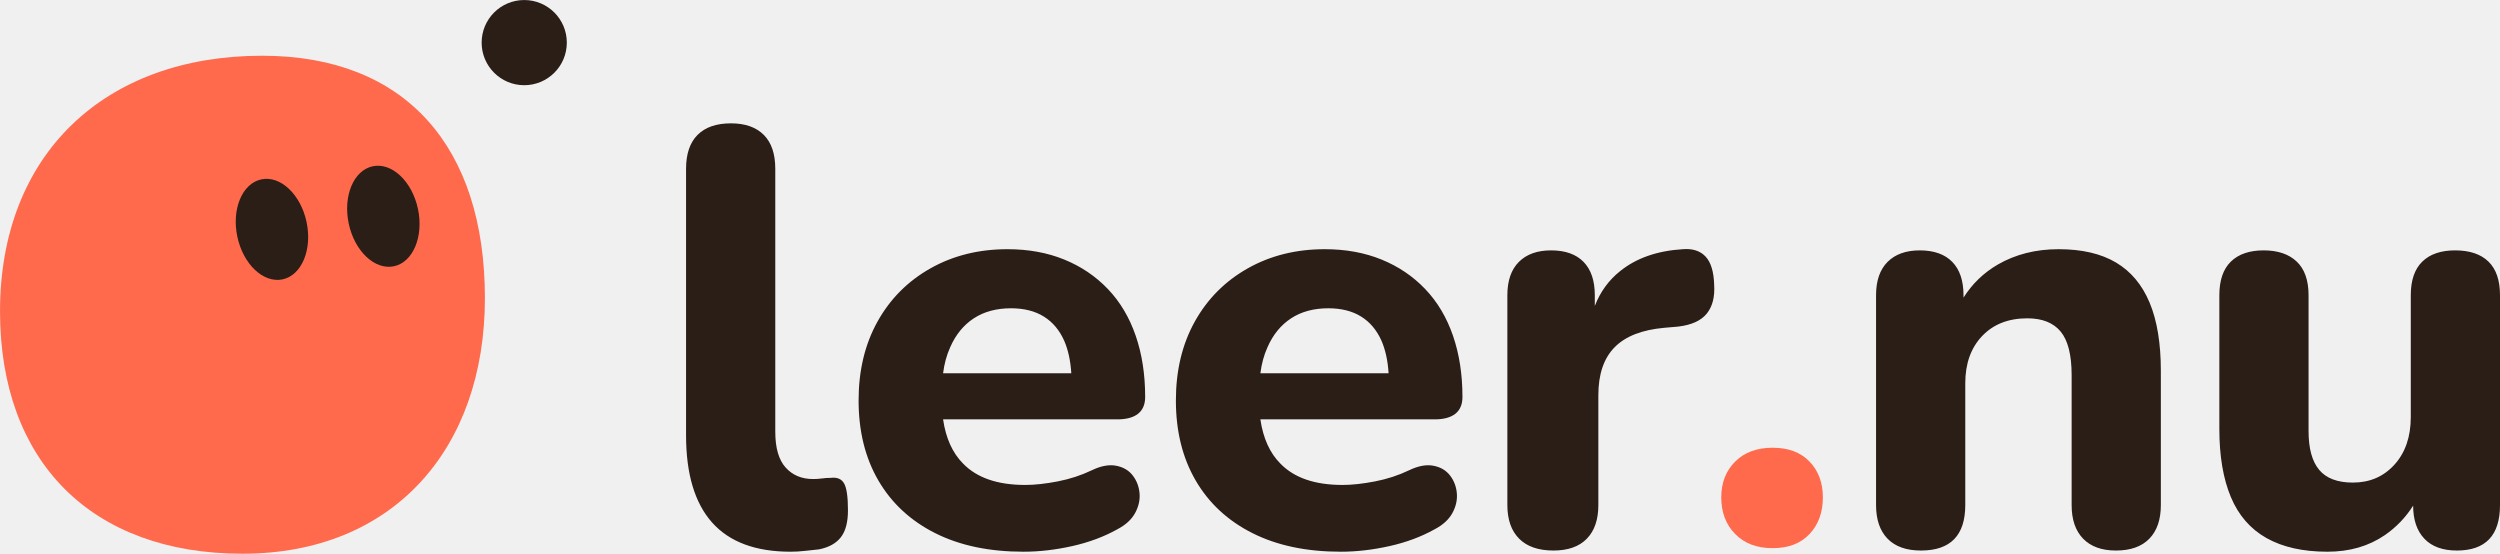
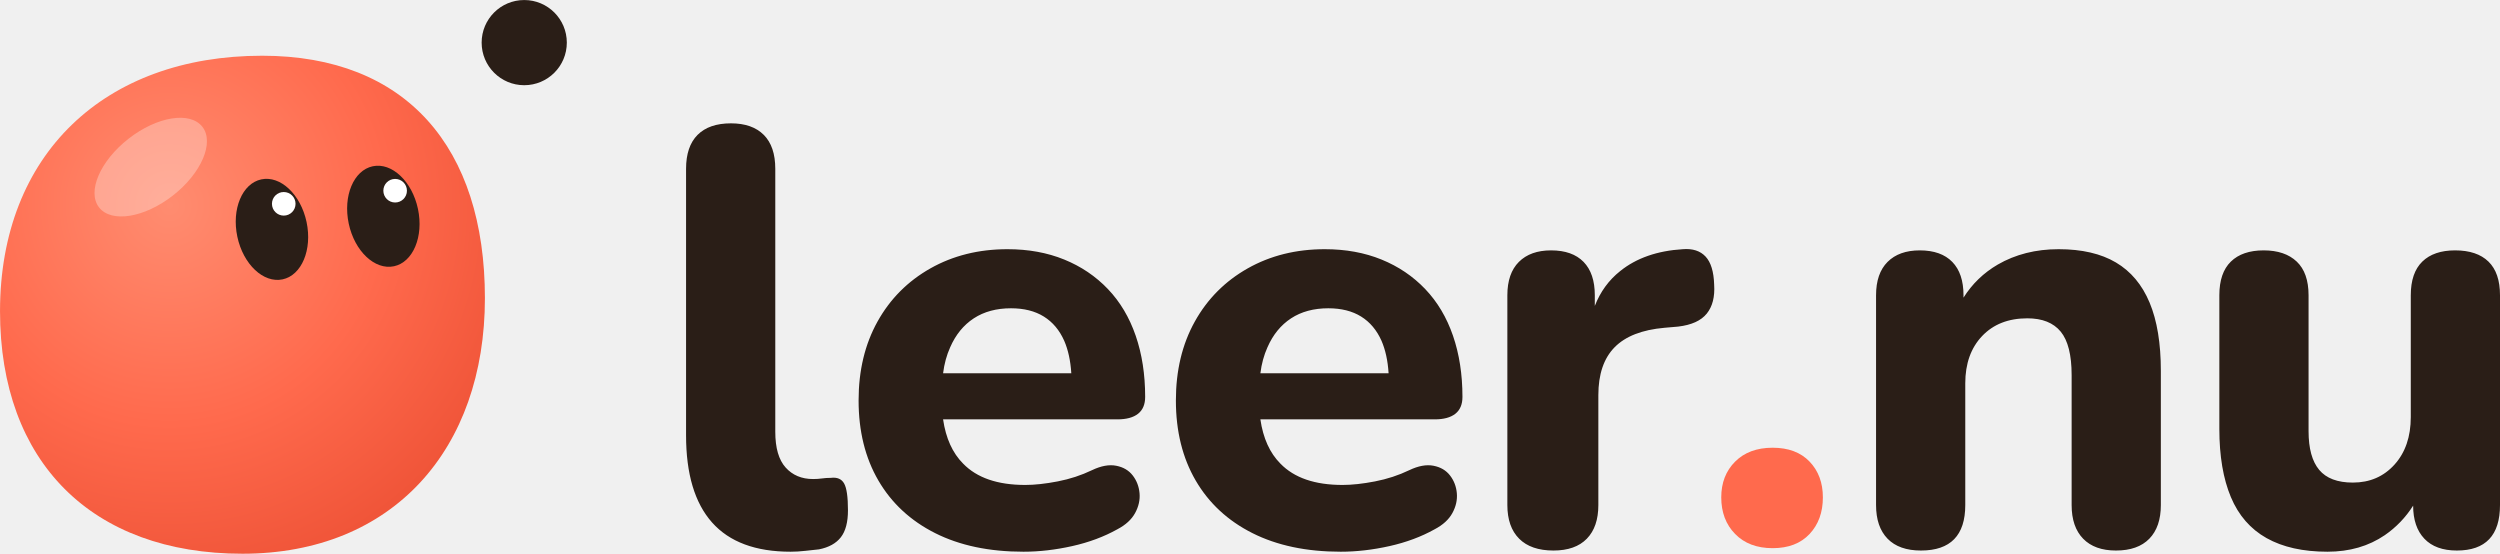
<svg xmlns="http://www.w3.org/2000/svg" viewBox="0 -922.75 4231.13 936.75" role="img" aria-label="leer.nu">
  <g transform="translate(-66.51 -1028.06) scale(11.09)">
-     <path d="M46 18C68 18 80 32 80 55C80 78 66 94 43 94C20 94 6 80 6 57C6 33 22 18 46 18Z" fill="#FF6A4D" />
-     <path d="M52.782 43.377A5.4 7.8 -12 1 0 42.218 45.623A5.4 7.8 -12 1 0 52.782 43.377ZM69.782 41.377A5.4 7.8 -12 1 0 59.218 43.623A5.4 7.8 -12 1 0 69.782 41.377Z" fill="#2A1E17" />
-     <path d="M79.5 16A6.5 6.5 0 1 0 92.5 16A6.5 6.5 0 1 0 79.5 16Z" fill="#2A1E17" />
+     <defs>
+       <radialGradient id="lg1" cx="35%" cy="30%" r="80%">
+         <stop offset="0" stop-color="#FF8C70" />
+         <stop offset=".55" stop-color="#FF6A4D" />
+         <stop offset="1" stop-color="#EE5236" />
+       </radialGradient>
+     </defs>
+     <path d="M46 18C68 18 80 32 80 55C80 78 66 94 43 94C20 94 6 80 6 57C6 33 22 18 46 18Z" fill="url(#lg1)" />
+     <ellipse cx="29" cy="35" rx="10" ry="5.5" transform="rotate(-38 29 35)" fill="#fff" opacity=".3" />
+     <g class="eyes">
+       <ellipse cx="47.5" cy="44.5" rx="5.4" ry="7.8" transform="rotate(-12 47.5 44.5)" fill="#2A1E17" />
+       <ellipse cx="64.5" cy="42.5" rx="5.4" ry="7.8" transform="rotate(-12 64.5 42.5)" fill="#2A1E17" />
+       <circle cx="49.3" cy="40.6" r="1.8" fill="#fff" />
+       <circle cx="66.3" cy="38.6" r="1.8" fill="#fff" />
+     </g>
+     <circle class="tdot" cx="86" cy="16" r="6.5" fill="#2A1E17" />
  </g>
  <g transform="translate(1161.13 0)">
    <path d="M177 11Q88 11 44.0 -38.5Q0 -88 0 -186V-637Q0 -675 19.5 -694.5Q39 -714 76 -714Q112 -714 131.5 -694.5Q151 -675 151 -637V-192Q151 -151 168.5 -131.5Q186 -112 215 -112Q223 -112 230.0 -113.0Q237 -114 245 -114Q261 -116 267.5 -104.5Q274 -93 274 -59Q274 -29 262.0 -13.5Q250 2 225 7Q215 8 202.0 9.5Q189 11 177 11ZM571 11Q484 11 421.5 -20.5Q359 -52 325.5 -109.5Q292 -167 292 -245Q292 -321 324.0 -378.5Q356 -436 413.5 -468.5Q471 -501 544 -501Q597 -501 640.0 -483.5Q683 -466 714.0 -433.5Q745 -401 761.0 -354.5Q777 -308 777 -251Q777 -232 765.0 -222.5Q753 -213 730 -213H435Q442 -165 469 -138Q504 -102 574 -102Q598 -102 629.0 -108.0Q660 -114 687 -127Q710 -138 728.0 -134.5Q746 -131 756.0 -118.0Q766 -105 767.5 -88.0Q769 -71 760.0 -54.5Q751 -38 730 -27Q696 -8 653.5 1.5Q611 11 571 11ZM435 -291H652Q650 -323 640 -346Q628 -373 605.5 -387.0Q583 -401 550 -401Q513 -401 487.0 -384.0Q461 -367 447 -335Q438 -315 435 -291ZM1108 11Q1021 11 958.5 -20.5Q896 -52 862.5 -109.5Q829 -167 829 -245Q829 -321 861.0 -378.5Q893 -436 950.5 -468.5Q1008 -501 1081 -501Q1134 -501 1177.0 -483.5Q1220 -466 1251.0 -433.5Q1282 -401 1298.0 -354.5Q1314 -308 1314 -251Q1314 -232 1302.0 -222.5Q1290 -213 1267 -213H972Q979 -165 1006 -138Q1041 -102 1111 -102Q1135 -102 1166.0 -108.0Q1197 -114 1224 -127Q1247 -138 1265.0 -134.5Q1283 -131 1293.0 -118.0Q1303 -105 1304.5 -88.0Q1306 -71 1297.0 -54.5Q1288 -38 1267 -27Q1233 -8 1190.5 1.5Q1148 11 1108 11ZM972 -291H1189Q1187 -323 1177 -346Q1165 -373 1142.5 -387.0Q1120 -401 1087 -401Q1050 -401 1024.0 -384.0Q998 -367 984 -335Q975 -315 972 -291ZM1468 9Q1430 9 1410.0 -11.0Q1390 -31 1390 -68V-423Q1390 -460 1409.5 -479.5Q1429 -499 1464 -499Q1500 -499 1519.0 -479.5Q1538 -460 1538 -423V-405Q1552 -441 1581 -464Q1622 -497 1687 -501Q1712 -503 1725.5 -488.5Q1739 -474 1740 -441Q1742 -410 1727.5 -392.0Q1713 -374 1679 -370L1656 -368Q1599 -363 1571.5 -335.0Q1544 -307 1544 -254V-68Q1544 -31 1524.5 -11.0Q1505 9 1468 9ZM2090 9Q2053 9 2033.5 -11.0Q2014 -31 2014 -68V-423Q2014 -460 2033.5 -479.5Q2053 -499 2088 -499Q2124 -499 2143.0 -479.5Q2162 -460 2162 -423V-419Q2184 -454 2220 -475Q2265 -501 2323 -501Q2382 -501 2420.0 -478.5Q2458 -456 2477.0 -410.5Q2496 -365 2496 -295V-68Q2496 -31 2476.5 -11.0Q2457 9 2420 9Q2384 9 2364.5 -11.0Q2345 -31 2345 -68V-288Q2345 -339 2326.5 -361.5Q2308 -384 2270 -384Q2222 -384 2193.5 -354.0Q2165 -324 2165 -274V-68Q2165 9 2090 9ZM2778 11Q2716 11 2675.0 -12.0Q2634 -35 2614.5 -81.5Q2595 -128 2595 -197V-423Q2595 -461 2614.5 -480.0Q2634 -499 2670.0 -499.0Q2706 -499 2726.0 -480.0Q2746 -461 2746 -423V-193Q2746 -149 2764.0 -127.5Q2782 -106 2821 -106Q2864 -106 2891.5 -136.5Q2919 -167 2919 -217V-423Q2919 -461 2938.5 -480.0Q2958 -499 2994 -499Q3031 -499 3050.5 -480.0Q3070 -461 3070 -423V-68Q3070 9 2997 9Q2961 9 2942 -11Q2923 -31 2923 -67Q2904 -37 2875 -17Q2834 11 2778 11Z" fill="#2A1E17" />
-     <path d="M1839 5Q1799 5 1775.5 -19.0Q1752 -43 1752 -81Q1752 -118 1775.5 -141.5Q1799 -165 1839 -165Q1879 -165 1901.5 -141.5Q1924 -118 1924 -81Q1924 -43 1901.5 -19.0Q1879 5 1839 5Z" fill="#FF6A4D" />
+     <path class="wdot" d="M1839 5Q1799 5 1775.5 -19.0Q1752 -43 1752 -81Q1752 -118 1775.5 -141.5Q1799 -165 1839 -165Q1879 -165 1901.5 -141.5Q1924 -118 1924 -81Q1924 -43 1901.5 -19.0Q1879 5 1839 5Z" fill="#FF6A4D" />
  </g>
</svg>
